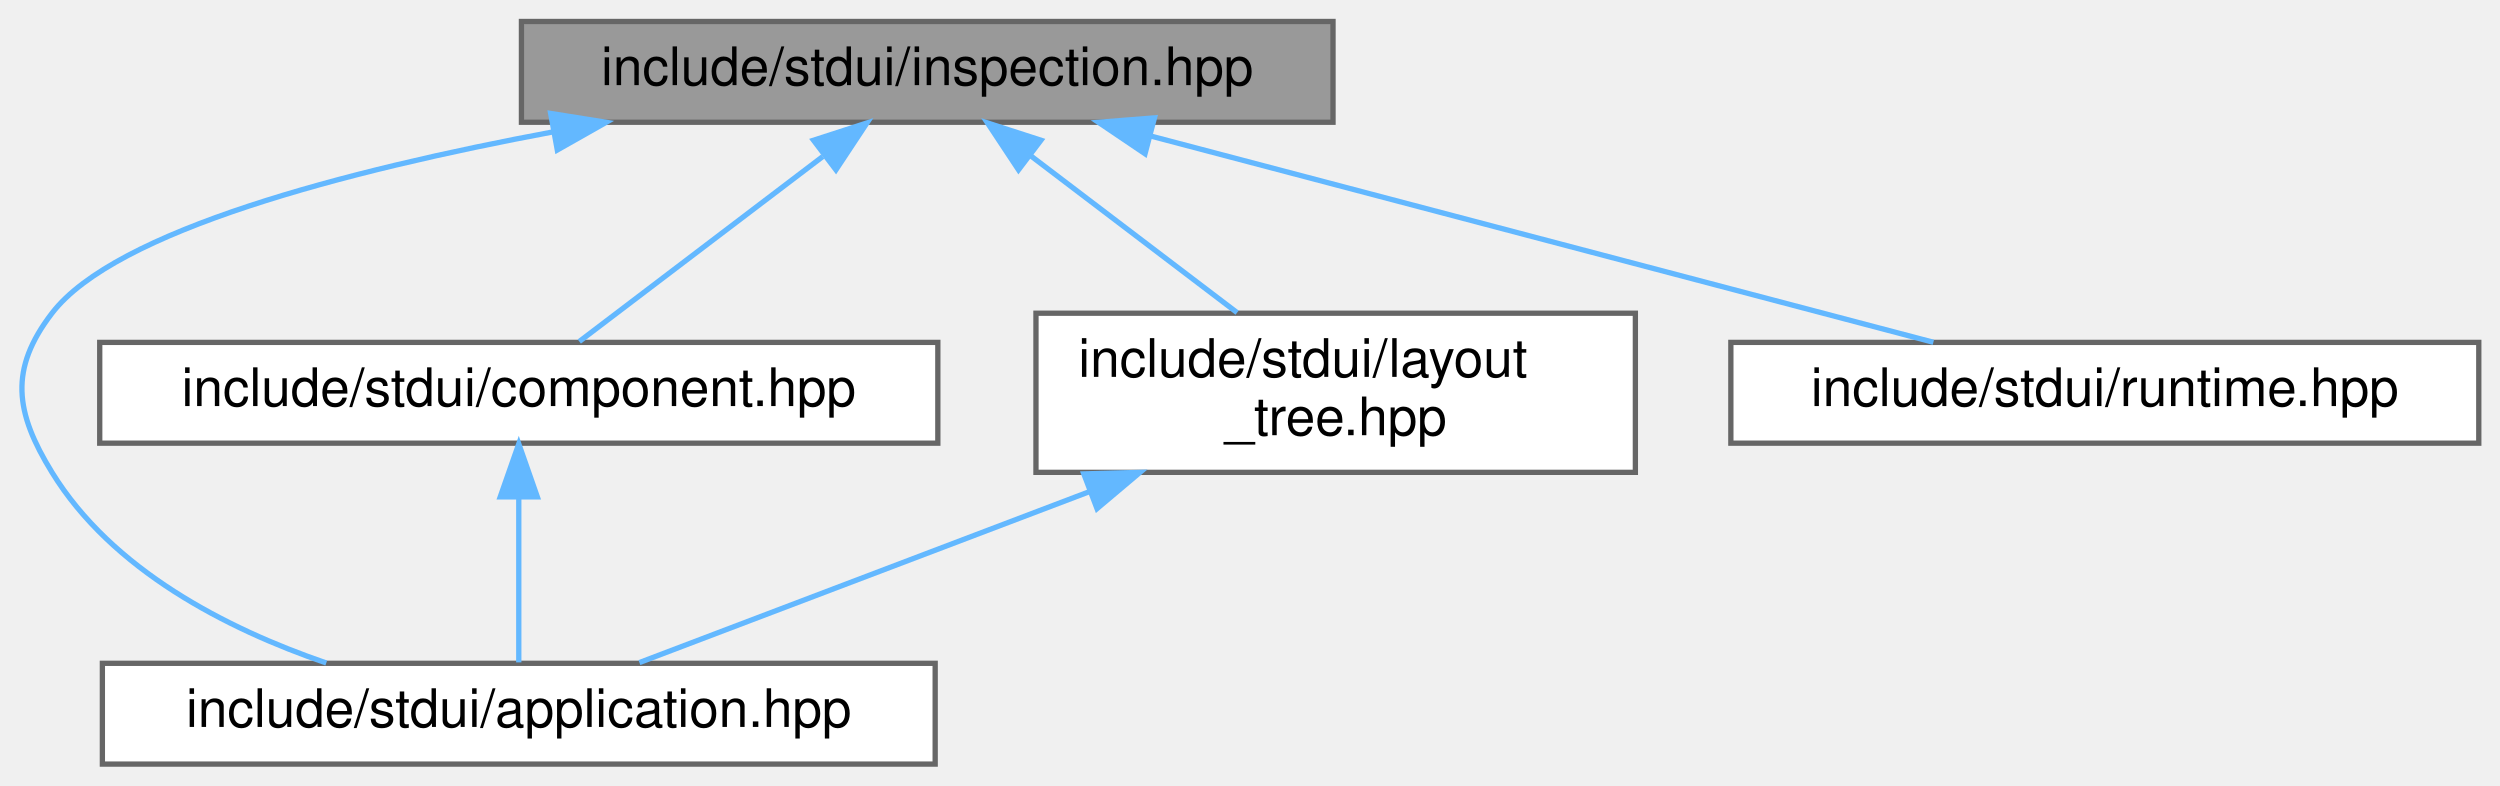
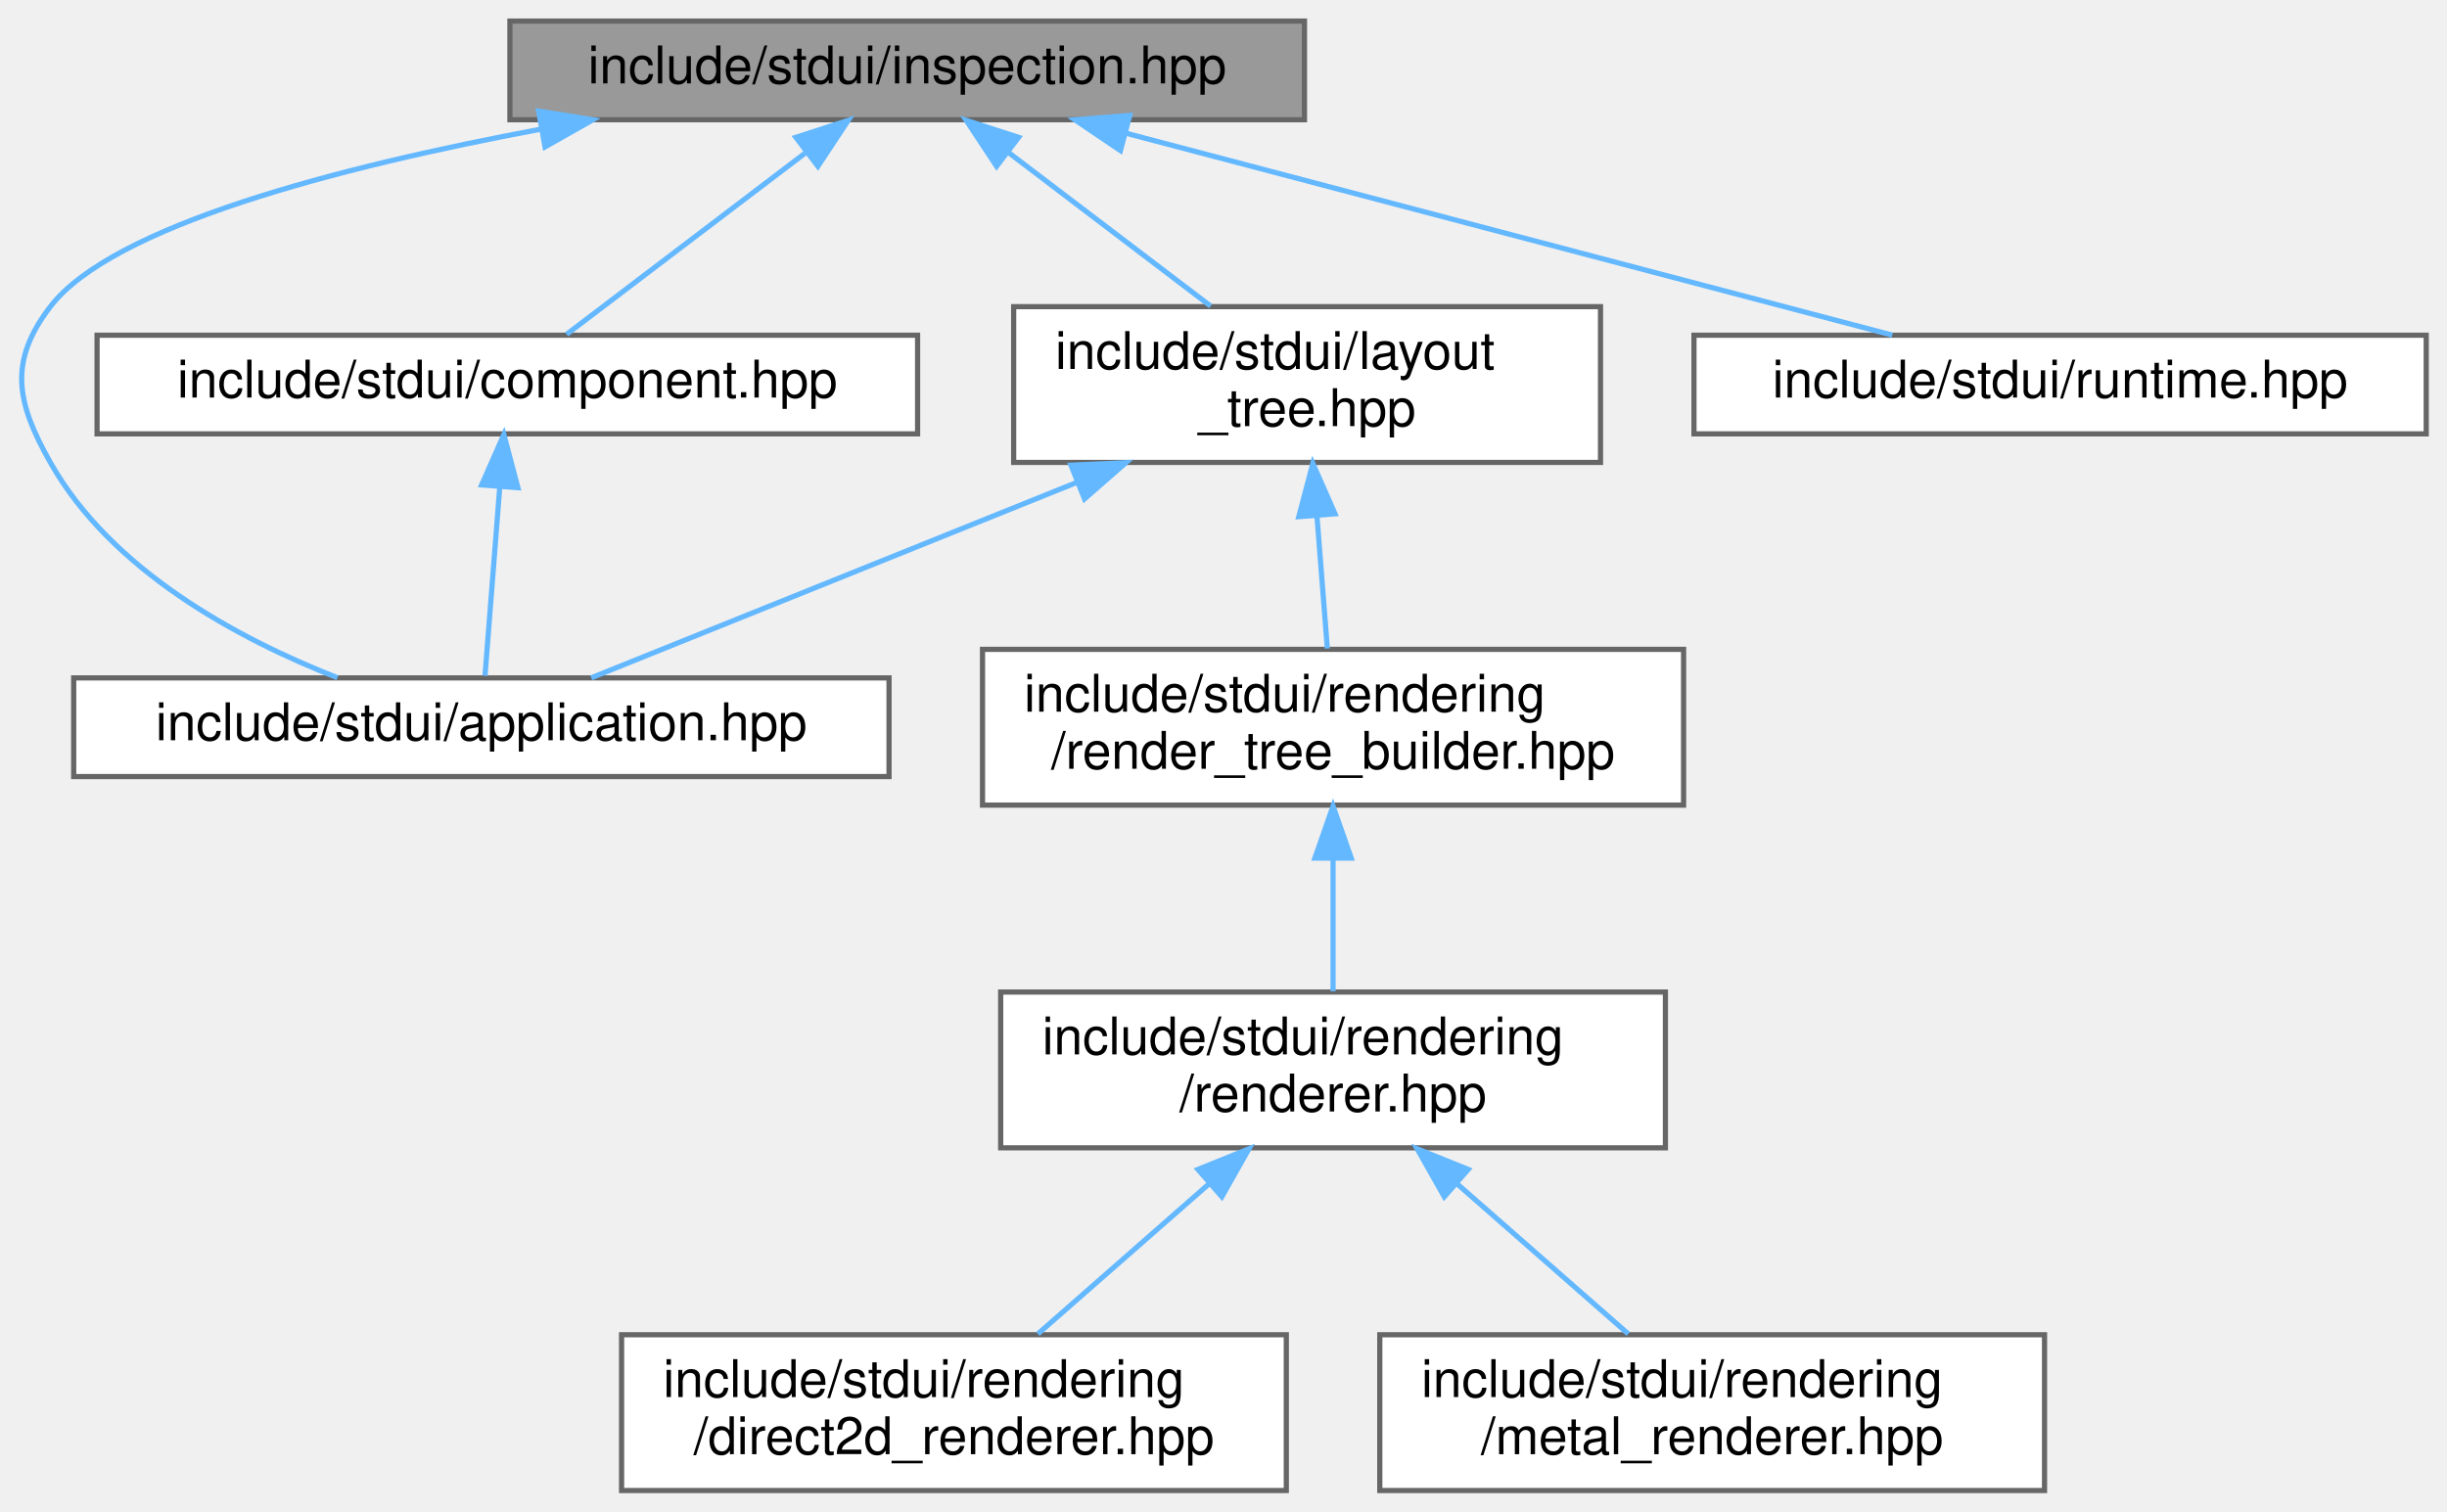
- <svg xmlns="http://www.w3.org/2000/svg" xmlns:xlink="http://www.w3.org/1999/xlink" width="471pt" height="148pt" viewBox="0.00 0.00 471.30 148.00">
-   <g id="graph0" class="graph" transform="scale(1 1) rotate(0) translate(4 144)">
+ <svg xmlns="http://www.w3.org/2000/svg" xmlns:xlink="http://www.w3.org/1999/xlink" width="471pt" height="291pt" viewBox="0.00 0.00 471.19 291.00">
+   <g id="graph0" class="graph" transform="scale(1 1) rotate(0) translate(4 287)">
    <g id="Node000001" class="node">
      <g id="a_Node000001">
        <a xlink:title=" ">
-           <polygon fill="#999999" stroke="#666666" points="247.3,-140 94.3,-140 94.3,-121 247.3,-121 247.3,-140" />
-           <text text-anchor="middle" x="170.8" y="-128" font-family="Helvetica,sans-Serif" font-size="10.00">include/stdui/inspection.hpp</text>
+           <polygon fill="#999999" stroke="#666666" points="247.19,-283 94.19,-283 94.19,-264 247.19,-264 247.19,-283" />
+           <text text-anchor="middle" x="170.69" y="-271" font-family="Helvetica,sans-Serif" font-size="10.00">include/stdui/inspection.hpp</text>
        </a>
      </g>
    </g>
    <g id="Node000002" class="node">
      <g id="a_Node000002">
        <a xlink:href="application_8hpp.html" target="_top" xlink:title=" ">
-           <polygon fill="white" stroke="#666666" points="172.3,-19 15.3,-19 15.3,0 172.3,0 172.3,-19" />
-           <text text-anchor="middle" x="93.8" y="-7" font-family="Helvetica,sans-Serif" font-size="10.00">include/stdui/application.hpp</text>
+           <polygon fill="white" stroke="#666666" points="167.19,-156.5 10.19,-156.5 10.19,-137.5 167.19,-137.5 167.19,-156.5" />
+           <text text-anchor="middle" x="88.69" y="-144.5" font-family="Helvetica,sans-Serif" font-size="10.00">include/stdui/application.hpp</text>
        </a>
      </g>
    </g>
    <g id="edge1_Node000001_Node000002" class="edge">
      <g id="a_edge1_Node000001_Node000002">
        <a xlink:title=" ">
-           <path fill="none" stroke="#63b8ff" d="M100.39,-119.21C61.09,-111.86 17.69,-100.52 5.8,-85 -2.31,-74.42 -1.18,-66.36 5.8,-55 17.1,-36.62 38.59,-25.56 57.51,-19.06" />
-           <polygon fill="#63b8ff" stroke="#63b8ff" points="99.81,-122.66 110.28,-120.99 101.06,-115.77 99.81,-122.66" />
+           <path fill="none" stroke="#63b8ff" d="M100.29,-262.21C60.98,-254.86 17.59,-243.52 5.69,-228 -2.41,-217.42 -0.87,-209.61 5.69,-198 17.44,-177.2 41.7,-164.09 60.97,-156.54" />
+           <polygon fill="#63b8ff" stroke="#63b8ff" points="99.71,-265.66 110.17,-263.99 100.95,-258.77 99.71,-265.66" />
        </a>
      </g>
    </g>
    <g id="Node000003" class="node">
      <g id="a_Node000003">
        <a xlink:href="component_8hpp.html" target="_top" xlink:title=" ">
-           <polygon fill="white" stroke="#666666" points="172.8,-79.5 14.8,-79.5 14.8,-60.5 172.8,-60.5 172.8,-79.5" />
-           <text text-anchor="middle" x="93.8" y="-67.5" font-family="Helvetica,sans-Serif" font-size="10.00">include/stdui/component.hpp</text>
+           <polygon fill="white" stroke="#666666" points="172.69,-222.5 14.69,-222.5 14.69,-203.5 172.69,-203.5 172.69,-222.5" />
+           <text text-anchor="middle" x="93.69" y="-210.5" font-family="Helvetica,sans-Serif" font-size="10.00">include/stdui/component.hpp</text>
        </a>
      </g>
    </g>
    <g id="edge2_Node000001_Node000003" class="edge">
      <g id="a_edge2_Node000001_Node000003">
        <a xlink:title=" ">
-           <path fill="none" stroke="#63b8ff" d="M151.11,-114.54C136.57,-103.49 117.28,-88.84 105.21,-79.67" />
-           <polygon fill="#63b8ff" stroke="#63b8ff" points="149.36,-117.61 159.44,-120.87 153.59,-112.03 149.36,-117.61" />
+           <path fill="none" stroke="#63b8ff" d="M151,-257.54C136.46,-246.49 117.18,-231.84 105.1,-222.67" />
+           <polygon fill="#63b8ff" stroke="#63b8ff" points="149.25,-260.61 159.33,-263.87 153.49,-255.03 149.25,-260.61" />
        </a>
      </g>
    </g>
    <g id="Node000004" class="node">
      <g id="a_Node000004">
        <a xlink:href="layout__tree_8hpp.html" target="_top" xlink:title=" ">
-           <polygon fill="white" stroke="#666666" points="304.3,-85 191.3,-85 191.3,-55 304.3,-55 304.3,-85" />
-           <text text-anchor="start" x="199.3" y="-73" font-family="Helvetica,sans-Serif" font-size="10.00">include/stdui/layout</text>
-           <text text-anchor="middle" x="247.8" y="-62" font-family="Helvetica,sans-Serif" font-size="10.00">_tree.hpp</text>
+           <polygon fill="white" stroke="#666666" points="304.19,-228 191.19,-228 191.19,-198 304.19,-198 304.19,-228" />
+           <text text-anchor="start" x="199.19" y="-216" font-family="Helvetica,sans-Serif" font-size="10.00">include/stdui/layout</text>
+           <text text-anchor="middle" x="247.69" y="-205" font-family="Helvetica,sans-Serif" font-size="10.00">_tree.hpp</text>
        </a>
      </g>
    </g>
    <g id="edge4_Node000001_Node000004" class="edge">
      <g id="a_edge4_Node000001_Node000004">
        <a xlink:title=" ">
-           <path fill="none" stroke="#63b8ff" d="M190.19,-114.77C202.16,-105.68 217.41,-94.09 229.22,-85.11" />
-           <polygon fill="#63b8ff" stroke="#63b8ff" points="188.01,-112.03 182.16,-120.87 192.24,-117.61 188.01,-112.03" />
+           <path fill="none" stroke="#63b8ff" d="M190.09,-257.77C202.05,-248.68 217.31,-237.09 229.12,-228.11" />
+           <polygon fill="#63b8ff" stroke="#63b8ff" points="187.9,-255.03 182.06,-263.87 192.14,-260.61 187.9,-255.03" />
        </a>
      </g>
    </g>
-     <g id="Node000005" class="node">
-       <g id="a_Node000005">
+     <g id="Node000009" class="node">
+       <g id="a_Node000009">
        <a xlink:href="runtime_8hpp.html" target="_top" xlink:title=" ">
-           <polygon fill="white" stroke="#666666" points="463.3,-79.5 322.3,-79.5 322.3,-60.5 463.3,-60.5 463.3,-79.5" />
-           <text text-anchor="middle" x="392.8" y="-67.5" font-family="Helvetica,sans-Serif" font-size="10.00">include/stdui/runtime.hpp</text>
+           <polygon fill="white" stroke="#666666" points="463.19,-222.5 322.19,-222.5 322.19,-203.5 463.19,-203.5 463.19,-222.5" />
+           <text text-anchor="middle" x="392.69" y="-210.5" font-family="Helvetica,sans-Serif" font-size="10.00">include/stdui/runtime.hpp</text>
        </a>
      </g>
    </g>
-     <g id="edge6_Node000001_Node000005" class="edge">
-       <g id="a_edge6_Node000001_Node000005">
+     <g id="edge10_Node000001_Node000009" class="edge">
+       <g id="a_edge10_Node000001_Node000009">
        <a xlink:title=" ">
-           <path fill="none" stroke="#63b8ff" d="M212.94,-118.4C255.86,-107.08 321.5,-89.79 360.48,-79.52" />
-           <polygon fill="#63b8ff" stroke="#63b8ff" points="211.86,-115.06 203.08,-120.99 213.64,-121.83 211.86,-115.06" />
+           <path fill="none" stroke="#63b8ff" d="M212.83,-261.4C255.76,-250.08 321.39,-232.79 360.37,-222.52" />
+           <polygon fill="#63b8ff" stroke="#63b8ff" points="211.75,-258.06 202.97,-263.99 213.54,-264.83 211.75,-258.06" />
        </a>
      </g>
    </g>
    <g id="edge3_Node000003_Node000002" class="edge">
      <g id="a_edge3_Node000003_Node000002">
        <a xlink:title=" ">
-           <path fill="none" stroke="#63b8ff" d="M93.8,-50.16C93.8,-39.74 93.8,-27.3 93.8,-19.17" />
-           <polygon fill="#63b8ff" stroke="#63b8ff" points="90.3,-50.37 93.8,-60.37 97.3,-50.37 90.3,-50.37" />
+           <path fill="none" stroke="#63b8ff" d="M92.22,-193.08C91.28,-181.13 90.12,-166.22 89.39,-156.91" />
+           <polygon fill="#63b8ff" stroke="#63b8ff" points="88.75,-193.67 93.02,-203.37 95.73,-193.13 88.75,-193.67" />
        </a>
      </g>
    </g>
    <g id="edge5_Node000004_Node000002" class="edge">
      <g id="a_edge5_Node000004_Node000002">
        <a xlink:title=" ">
-           <path fill="none" stroke="#63b8ff" d="M201.29,-51.33C173.25,-40.68 138.77,-27.58 116.54,-19.14" />
-           <polygon fill="#63b8ff" stroke="#63b8ff" points="200.32,-54.71 210.91,-54.99 202.81,-48.16 200.32,-54.71" />
+           <path fill="none" stroke="#63b8ff" d="M203.22,-194.1C172.7,-181.82 133.57,-166.06 109.85,-156.52" />
+           <polygon fill="#63b8ff" stroke="#63b8ff" points="202.22,-197.47 212.8,-197.95 204.83,-190.97 202.22,-197.47" />
+         </a>
+       </g>
+     </g>
+     <g id="Node000005" class="node">
+       <g id="a_Node000005">
+         <a xlink:href="render__tree__builder_8hpp.html" target="_top" xlink:title=" ">
+           <polygon fill="white" stroke="#666666" points="320.19,-162 185.19,-162 185.19,-132 320.19,-132 320.19,-162" />
+           <text text-anchor="start" x="193.19" y="-150" font-family="Helvetica,sans-Serif" font-size="10.00">include/stdui/rendering</text>
+           <text text-anchor="middle" x="252.69" y="-139" font-family="Helvetica,sans-Serif" font-size="10.00">/render_tree_builder.hpp</text>
+         </a>
+       </g>
+     </g>
+     <g id="edge6_Node000004_Node000005" class="edge">
+       <g id="a_edge6_Node000004_Node000005">
+         <a xlink:title=" ">
+           <path fill="none" stroke="#63b8ff" d="M249.58,-187.83C250.26,-179.17 251,-169.7 251.59,-162.16" />
+           <polygon fill="#63b8ff" stroke="#63b8ff" points="246.09,-187.55 248.8,-197.8 253.07,-188.1 246.09,-187.55" />
+         </a>
+       </g>
+     </g>
+     <g id="Node000006" class="node">
+       <g id="a_Node000006">
+         <a xlink:href="renderer_8hpp.html" target="_top" xlink:title=" ">
+           <polygon fill="white" stroke="#666666" points="316.69,-96 188.69,-96 188.69,-66 316.69,-66 316.69,-96" />
+           <text text-anchor="start" x="196.69" y="-84" font-family="Helvetica,sans-Serif" font-size="10.00">include/stdui/rendering</text>
+           <text text-anchor="middle" x="252.69" y="-73" font-family="Helvetica,sans-Serif" font-size="10.00">/renderer.hpp</text>
+         </a>
+       </g>
+     </g>
+     <g id="edge7_Node000005_Node000006" class="edge">
+       <g id="a_edge7_Node000005_Node000006">
+         <a xlink:title=" ">
+           <path fill="none" stroke="#63b8ff" d="M252.69,-121.54C252.69,-112.96 252.69,-103.61 252.69,-96.16" />
+           <polygon fill="#63b8ff" stroke="#63b8ff" points="249.19,-121.8 252.69,-131.8 256.19,-121.8 249.19,-121.8" />
+         </a>
+       </g>
+     </g>
+     <g id="Node000007" class="node">
+       <g id="a_Node000007">
+         <a xlink:href="direct2d__renderer_8hpp.html" target="_top" xlink:title=" ">
+           <polygon fill="white" stroke="#666666" points="243.69,-30 115.69,-30 115.69,0 243.69,0 243.69,-30" />
+           <text text-anchor="start" x="123.69" y="-18" font-family="Helvetica,sans-Serif" font-size="10.00">include/stdui/rendering</text>
+           <text text-anchor="middle" x="179.69" y="-7" font-family="Helvetica,sans-Serif" font-size="10.00">/direct2d_renderer.hpp</text>
+         </a>
+       </g>
+     </g>
+     <g id="edge8_Node000006_Node000007" class="edge">
+       <g id="a_edge8_Node000006_Node000007">
+         <a xlink:title=" ">
+           <path fill="none" stroke="#63b8ff" d="M228.97,-59.2C218.13,-49.7 205.58,-38.69 195.85,-30.16" />
+           <polygon fill="#63b8ff" stroke="#63b8ff" points="226.67,-61.84 236.49,-65.8 231.28,-56.57 226.67,-61.84" />
+         </a>
+       </g>
+     </g>
+     <g id="Node000008" class="node">
+       <g id="a_Node000008">
+         <a xlink:href="metal__renderer_8hpp.html" target="_top" xlink:title=" ">
+           <polygon fill="white" stroke="#666666" points="389.69,-30 261.69,-30 261.69,0 389.69,0 389.69,-30" />
+           <text text-anchor="start" x="269.69" y="-18" font-family="Helvetica,sans-Serif" font-size="10.00">include/stdui/rendering</text>
+           <text text-anchor="middle" x="325.69" y="-7" font-family="Helvetica,sans-Serif" font-size="10.00">/metal_renderer.hpp</text>
+         </a>
+       </g>
+     </g>
+     <g id="edge9_Node000006_Node000008" class="edge">
+       <g id="a_edge9_Node000006_Node000008">
+         <a xlink:title=" ">
+           <path fill="none" stroke="#63b8ff" d="M276.42,-59.2C287.25,-49.7 299.81,-38.69 309.54,-30.16" />
+           <polygon fill="#63b8ff" stroke="#63b8ff" points="274.11,-56.57 268.89,-65.8 278.72,-61.84 274.11,-56.57" />
        </a>
      </g>
    </g>
  </g>
</svg>
